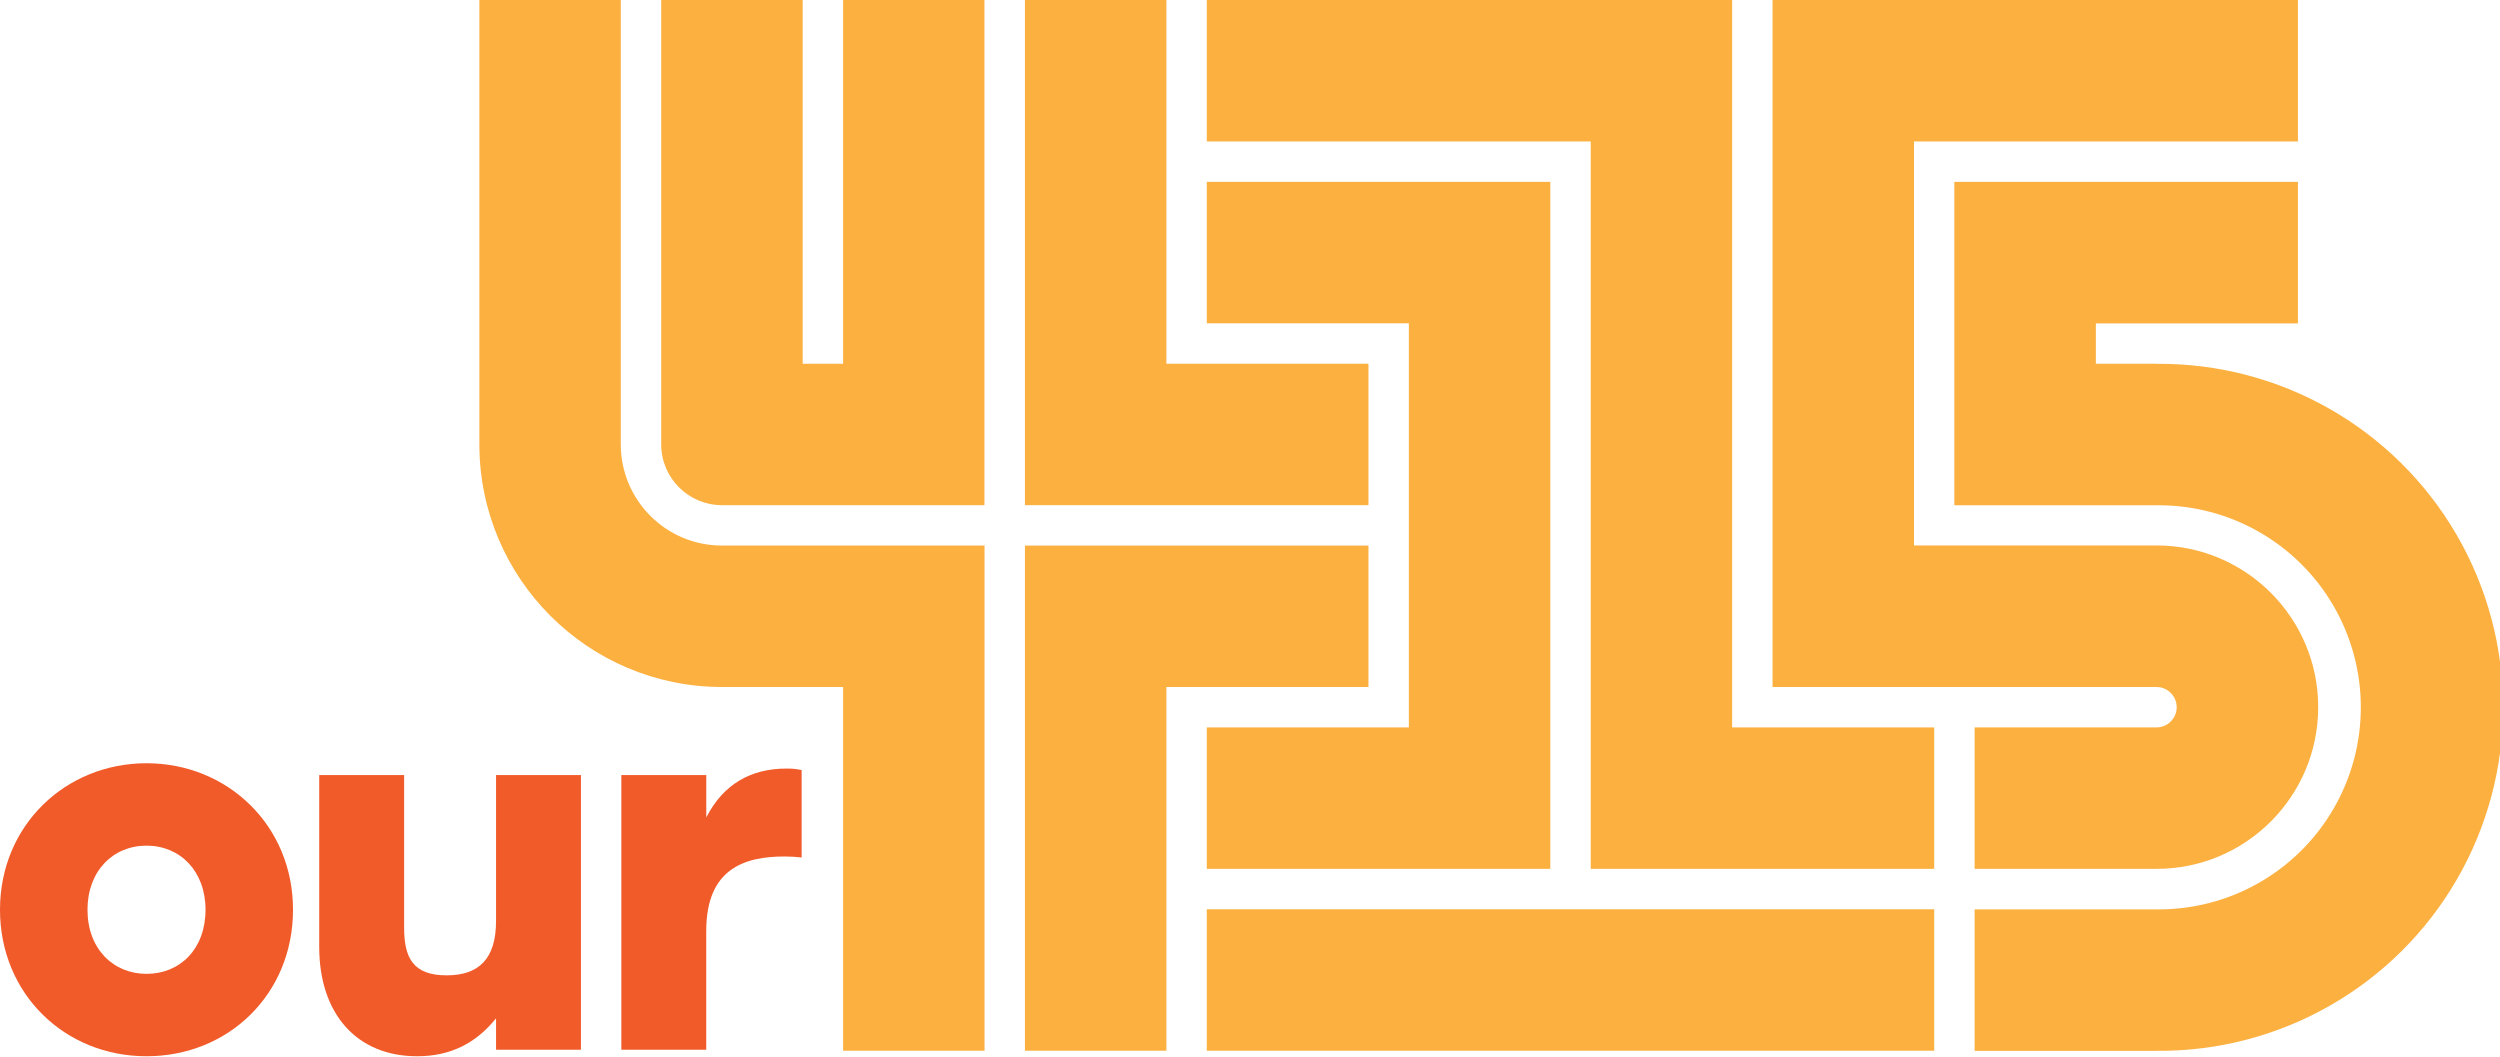
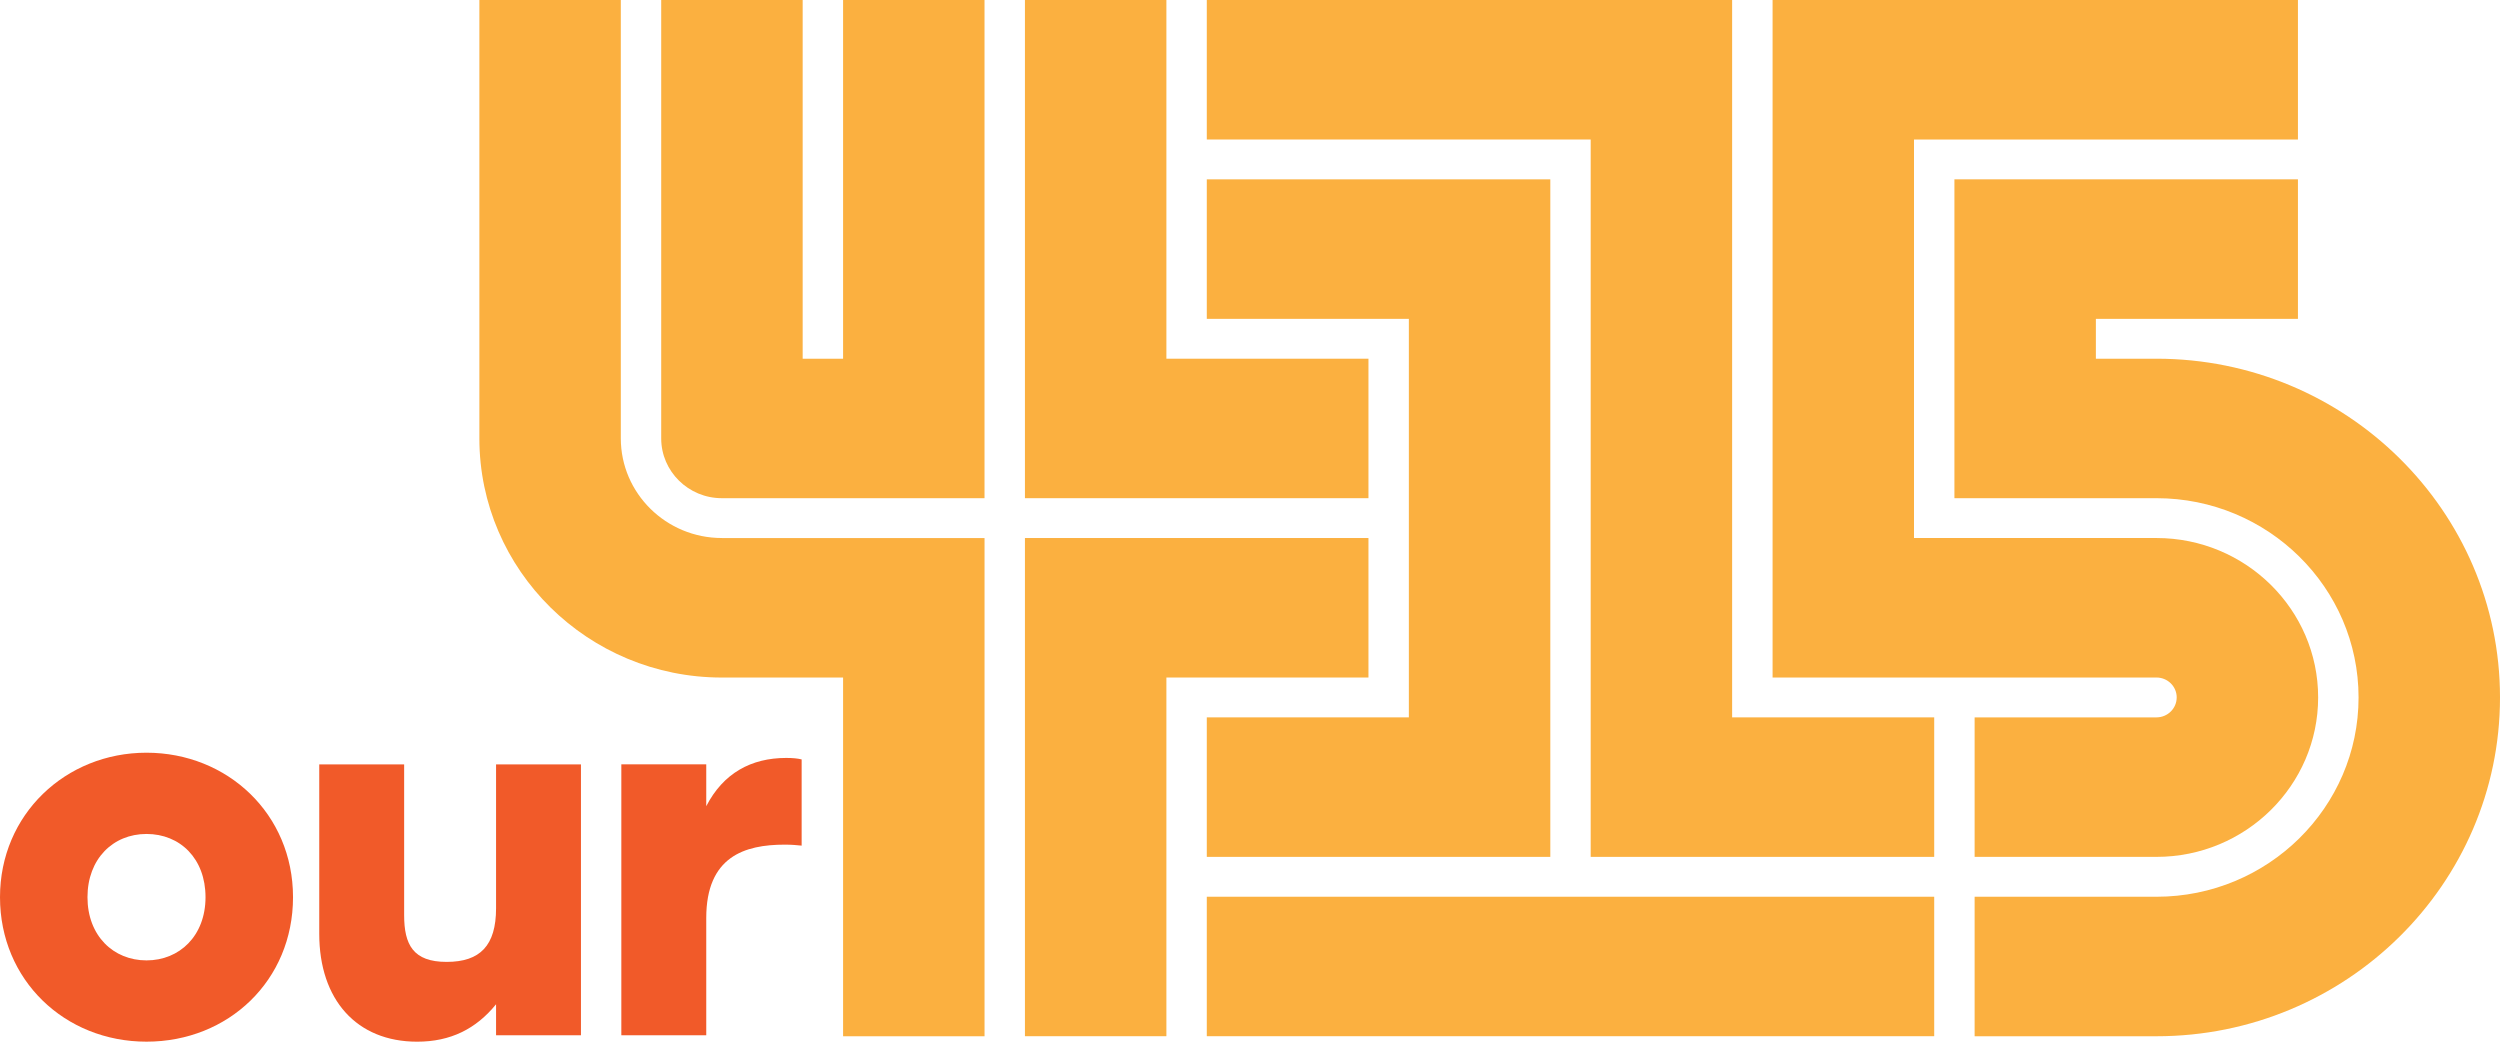
- <svg xmlns="http://www.w3.org/2000/svg" viewBox="0 0 904.4 382.11">
-   <defs>
-     <style>.cls-1{fill:#fbb040;}.cls-2{fill:#f15a29;}</style>
-   </defs>
-   <g id="Layer_2" data-name="Layer 2">
-     <g id="Layer_1-2" data-name="Layer 1">
-       <path class="cls-1" d="M261.13,197.36a36.59,36.59,0,0,1-36.55-36.54V0H173.42V160.82a87.81,87.81,0,0,0,87.71,87.71H305V380.11h51.17V197.36Z" />
-       <path class="cls-1" d="M261.13,182.75h95V0H305V131.58H290.37V0H239.2V160.82A22,22,0,0,0,261.13,182.75Z" />
-       <polygon class="cls-1" points="370.78 380.11 421.95 380.11 421.95 248.53 495.05 248.53 495.05 197.37 370.78 197.37 370.78 380.11" />
-       <polygon class="cls-1" points="421.95 131.58 421.95 0 370.78 0 370.78 182.75 495.05 182.75 495.05 131.58 421.95 131.58" />
-       <polygon class="cls-1" points="626.62 263.15 626.62 0 436.57 0 436.57 51.17 575.46 51.17 575.46 314.32 699.72 314.32 699.72 263.15 626.62 263.15" />
-       <polygon class="cls-1" points="560.84 65.79 436.57 65.79 436.57 116.96 509.67 116.96 509.67 263.15 436.57 263.15 436.57 314.32 560.84 314.32 560.84 65.79" />
-       <rect class="cls-1" x="436.57" y="328.94" width="263.15" height="51.17" />
-       <path class="cls-1" d="M787.44,255.84a7.32,7.32,0,0,1-7.31,7.31H714.34v51.17h65.79a58.48,58.48,0,1,0,0-117H692.41V51.17H831.3V0H641.24V248.53H780.13A7.32,7.32,0,0,1,787.44,255.84Z" />
-       <path class="cls-1" d="M780.13,131.58H758.2V117h73.1V65.79H707v117h73.1a73.1,73.1,0,1,1,0,146.19H714.34v51.17h65.79a124.27,124.27,0,1,0,0-248.53Z" />
-       <path class="cls-2" d="M106,329.11c0,30.55-23.37,53-53,53s-53-22.64-53-53c0-30.55,23.74-53,53-53S106,298.56,106,329.11Zm-74.35,0C31.65,343.28,41,352.3,53,352.3c12.15,0,21.35-9,21.35-23.19,0-14-9.2-23.19-21.35-23.19S31.65,315.12,31.65,329.11Z" />
-       <path class="cls-2" d="M210.16,280.39v99.37H179.45V368.38c-7.23,9-16.45,13.73-28.55,13.73-21.87,0-35.42-15.36-35.42-39.57V280.39H146.2v55.28c0,10.85,3.25,17.17,15.36,17.17,11.74,0,17.89-6,17.89-19.7V280.39Z" />
-       <path class="cls-2" d="M290,278.58V310.2a53.87,53.87,0,0,0-6.15-.36c-14.45,0-28.36,4.33-28.36,26.92v43H224.78V280.39H255.5v15.35c6.14-12.1,16.26-17.7,28.91-17.7A23.55,23.55,0,0,1,290,278.58Z" />
-     </g>
-   </g>
+ <svg xmlns="http://www.w3.org/2000/svg" width="120" height="50" viewBox="0 0 120 50" fill="none">
+   <path d="M34.649 25.825C31.975 25.825 29.799 23.679 29.799 21.042V0H23.01V21.044C23.01 27.373 28.231 32.522 34.649 32.522H40.468V49.74H47.258V25.826H34.649V25.825Z" fill="#FBB040" />
+   <path d="M34.648 23.913H47.257V0H40.468V17.218H38.528V0H31.738V21.044C31.738 22.626 33.044 23.913 34.648 23.913Z" fill="#FBB040" />
+   <path d="M49.197 49.738H55.987V32.521H65.686V25.825H49.197V49.738Z" fill="#FBB040" />
+   <path d="M55.987 17.218V0H49.197V23.913H65.686V17.218H55.987Z" fill="#FBB040" />
+   <path d="M83.142 34.434V0H57.926V6.696H76.353V41.13H92.842V34.434H83.142Z" fill="#FBB040" />
+   <path d="M74.415 8.609H57.926V15.305H67.625V34.434H57.926V41.13H74.415V8.609Z" fill="#FBB040" />
+   <path d="M92.842 43.043H57.926V49.738H92.842V43.043Z" fill="#FBB040" />
+   <path d="M104.481 33.477C104.481 34.005 104.046 34.434 103.511 34.434H94.782V41.13H103.511C107.79 41.13 111.271 37.697 111.271 33.477C111.271 29.257 107.79 25.825 103.511 25.825H91.872V6.696H110.301V0H85.084V32.521H103.513C104.047 32.521 104.482 32.95 104.482 33.477H104.481Z" fill="#FBB040" />
+   <path d="M103.512 17.218H100.602V15.305H110.301V8.609H93.812V23.913H103.512C108.86 23.913 113.211 28.204 113.211 33.479C113.211 38.753 108.86 43.044 103.512 43.044H94.782V49.74H103.512C112.603 49.74 120 42.445 120 33.479C120 24.513 112.603 17.218 103.512 17.218Z" fill="#FBB040" />
+   <path d="M14.065 43.065C14.065 47.062 10.964 50 7.032 50C3.101 50 0 47.038 0 43.065C0 39.092 3.15 36.13 7.032 36.13C10.915 36.13 14.065 39.067 14.065 43.065ZM4.199 43.065C4.199 44.919 5.445 46.099 7.032 46.099C8.619 46.099 9.865 44.919 9.865 43.065C9.865 41.211 8.644 40.03 7.032 40.03C5.42 40.03 4.199 41.234 4.199 43.065Z" fill="#F15A29" />
+   <path d="M27.886 36.69V49.694H23.811V48.205C22.851 49.386 21.629 50.001 20.023 50.001C17.122 50.001 15.324 47.991 15.324 44.824V36.691H19.399V43.926C19.399 45.344 19.83 46.171 21.437 46.171C23.044 46.171 23.811 45.391 23.811 43.595V36.691H27.886V36.69Z" fill="#F15A29" />
+   <path d="M38.479 36.453V40.59C38.215 40.567 38.048 40.543 37.665 40.543C35.747 40.543 33.9 41.111 33.9 44.066V49.693H29.824V36.688H33.9V38.698C34.715 37.114 36.058 36.381 37.736 36.381C38.048 36.381 38.288 36.404 38.479 36.452V36.453Z" fill="#F15A29" />
</svg>
